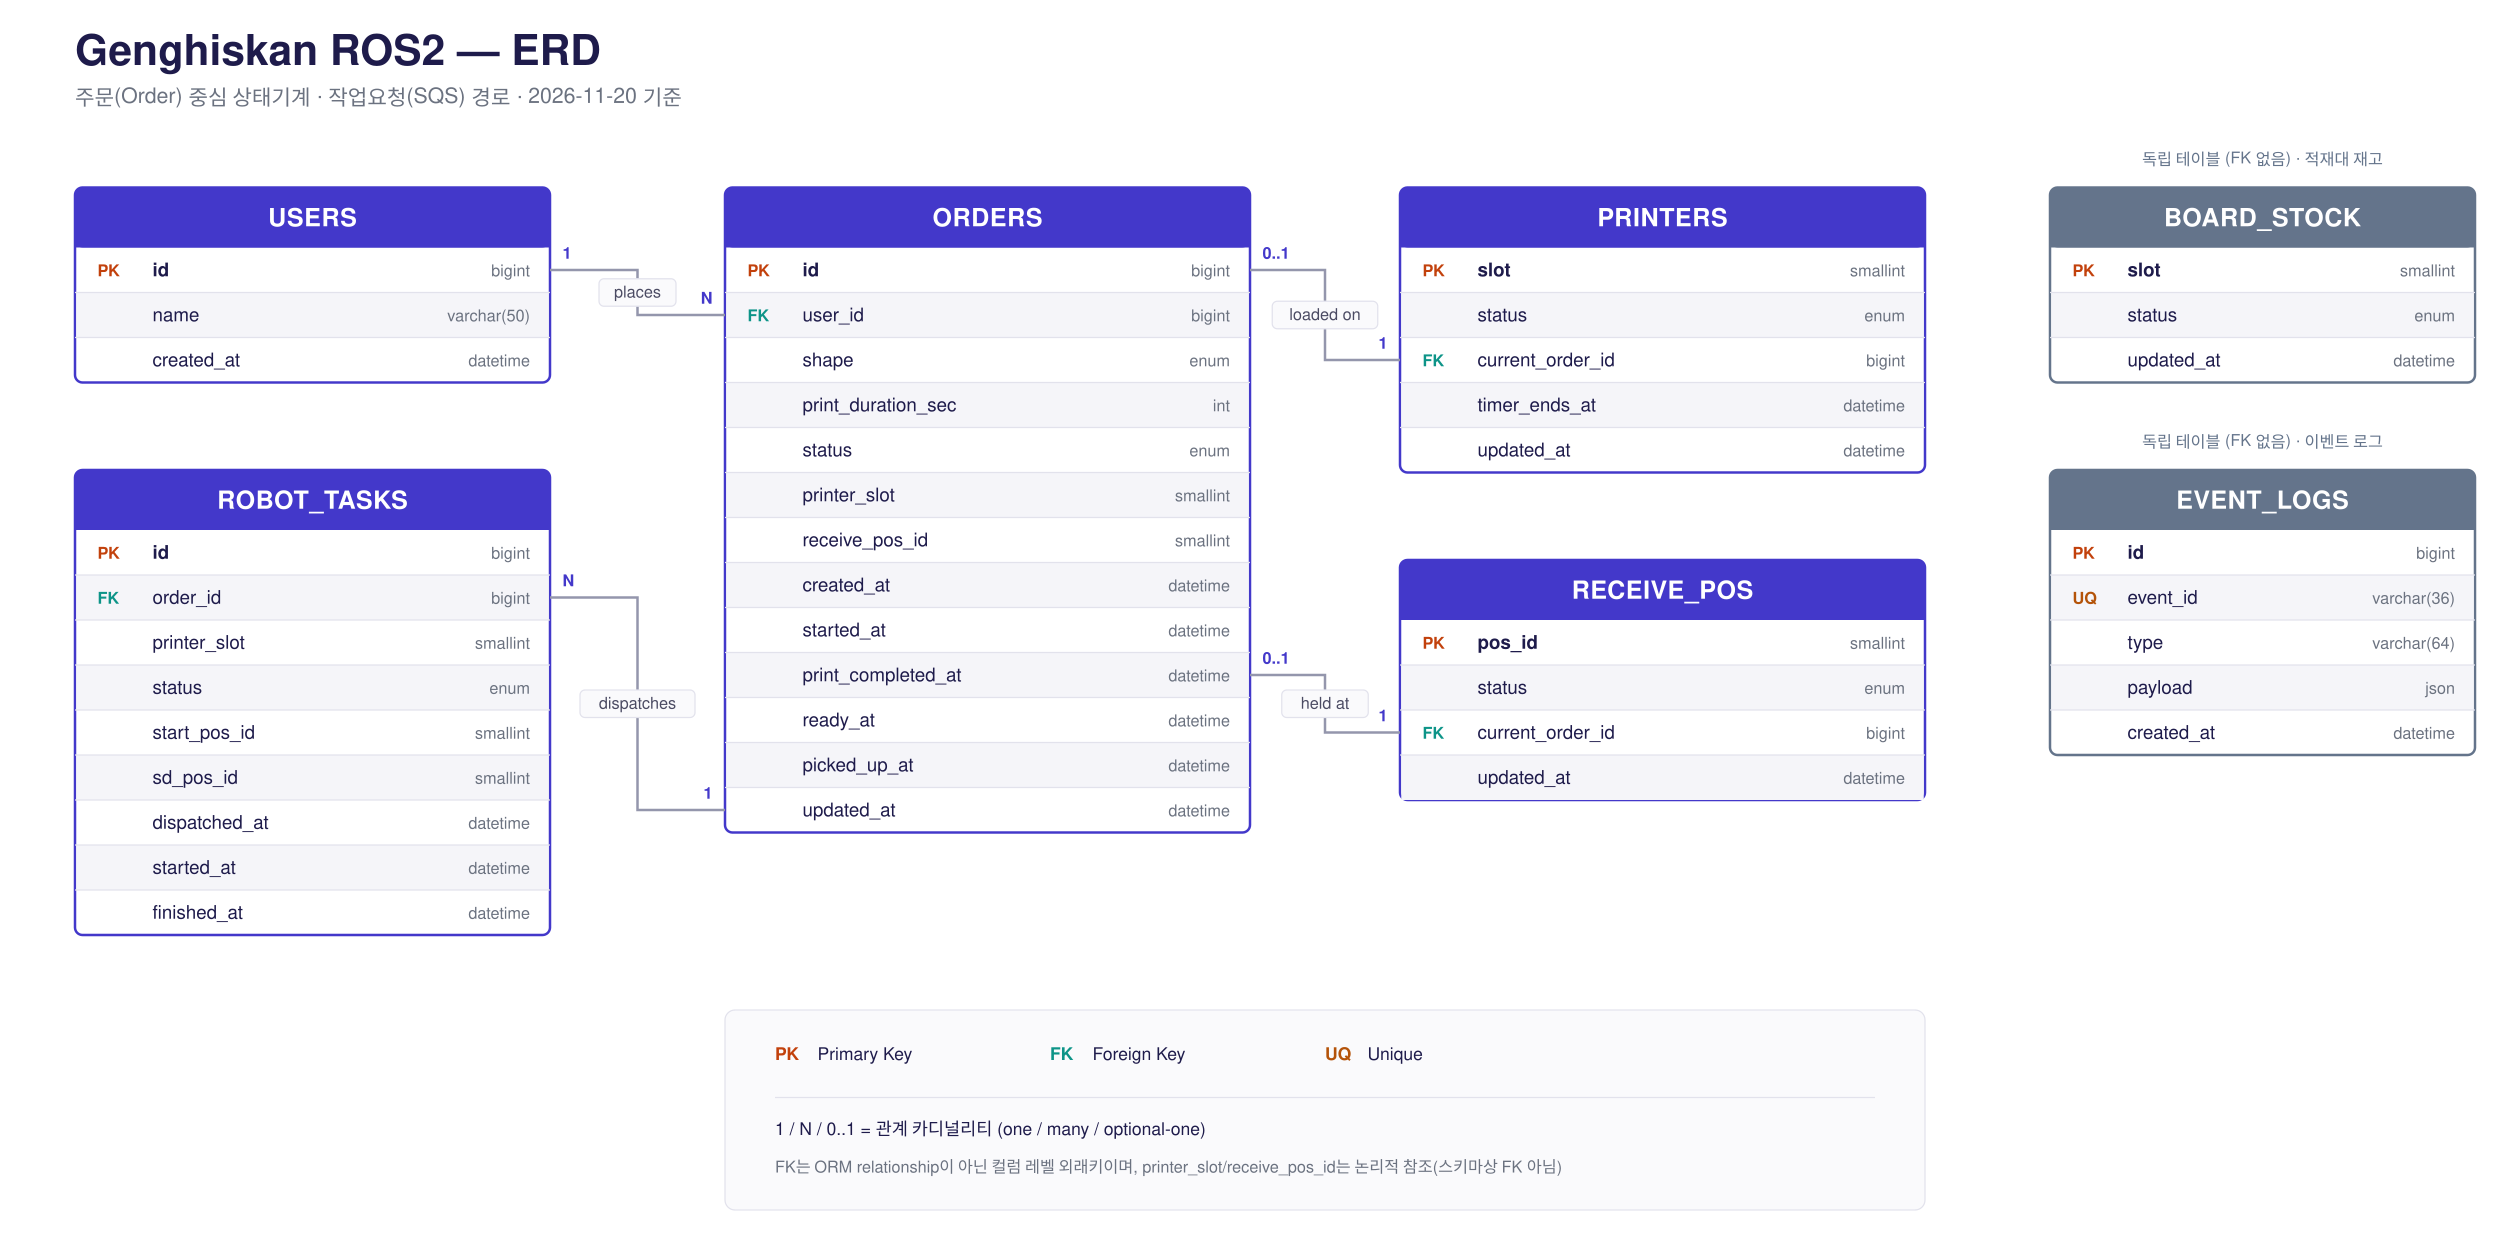
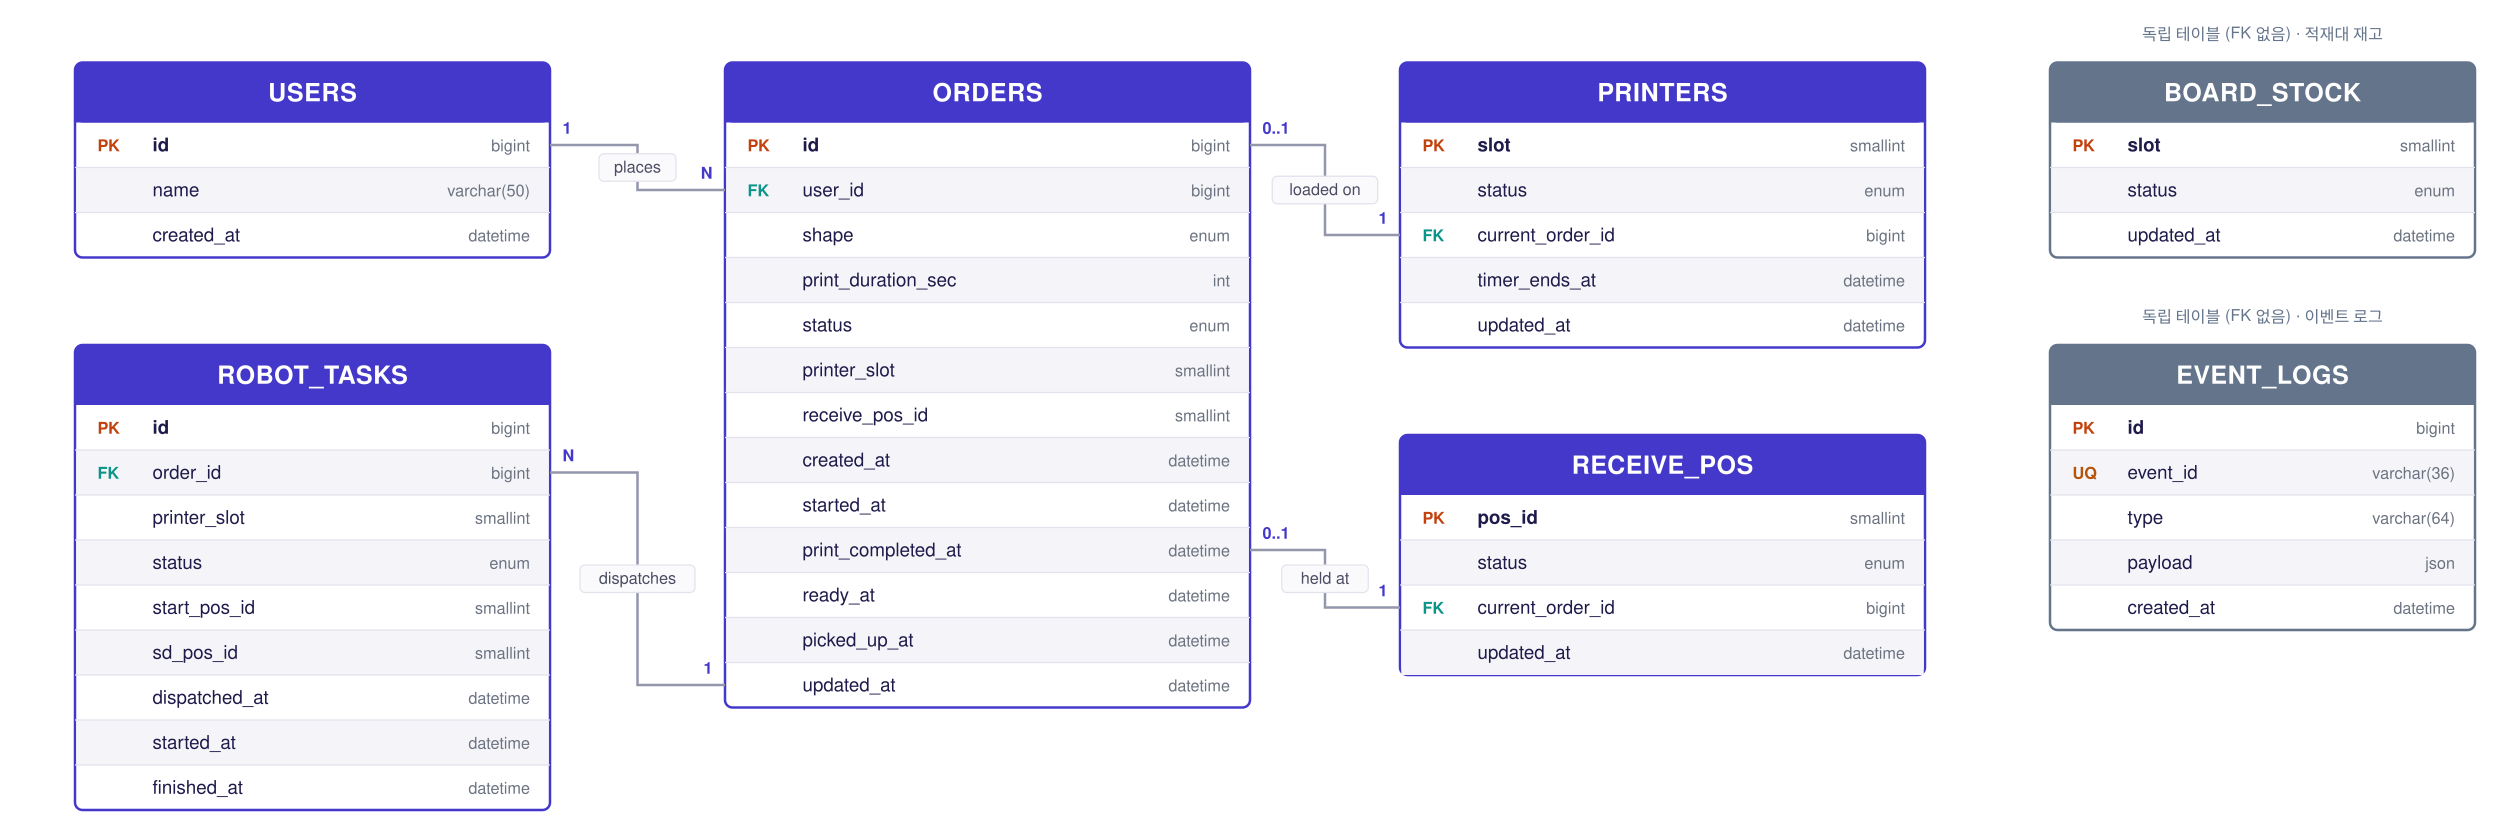
- <svg xmlns="http://www.w3.org/2000/svg" width="2000" height="1008" viewBox="0 0 2000 1008">
-   <rect width="2000" height="1008" fill="white" />
-   <g font-family="'Apple SD Gothic Neo', Helvetica, Arial, sans-serif">
-     <text x="60" y="52" fill="#1E1B4B" font-size="34" font-weight="800">Genghiskan ROS2 — ERD</text>
-     <text x="60" y="84" fill="#6B7280" font-size="17">주문(Order) 중심 상태기계 · 작업요청(SQS) 경로 · 2026-11-20 기준</text>
-   </g>
+ <svg xmlns="http://www.w3.org/2000/svg" width="2000" height="668" viewBox="0 100 2000 668">
+   <rect x="0" y="100" width="2000" height="668" fill="white" />
  <g font-family="'Apple SD Gothic Neo', Helvetica, Arial, sans-serif">
    <rect x="60" y="150" width="380" height="156" rx="6" fill="white" stroke="#4338CA" stroke-width="2" />
    <rect x="60" y="150" width="380" height="48" rx="6" fill="#4338CA" />
    <rect x="60" y="192" width="380" height="6" fill="#4338CA" />
    <text x="250.0" y="181.0" fill="white" font-size="20" font-weight="700" text-anchor="middle" letter-spacing="0.5">USERS</text>
    <text x="78" y="221.0" fill="#C2410C" font-size="13" font-weight="700">PK</text>
    <text x="122" y="221.0" fill="#1E1B4B" font-size="15" font-weight="700">id</text>
    <text x="424" y="221.0" fill="#6B7280" font-size="13" text-anchor="end">bigint</text>
    <rect x="61" y="234" width="378" height="36" fill="#F5F5F9" />
    <line x1="60" y1="234" x2="440" y2="234" stroke="#E2E2EC" stroke-width="1" />
    <text x="122" y="257.0" fill="#1E1B4B" font-size="15" font-weight="400">name</text>
    <text x="424" y="257.0" fill="#6B7280" font-size="13" text-anchor="end">varchar(50)</text>
    <line x1="60" y1="270" x2="440" y2="270" stroke="#E2E2EC" stroke-width="1" />
    <text x="122" y="293.0" fill="#1E1B4B" font-size="15" font-weight="400">created_at</text>
    <text x="424" y="293.0" fill="#6B7280" font-size="13" text-anchor="end">datetime</text>
  </g>
  <g font-family="'Apple SD Gothic Neo', Helvetica, Arial, sans-serif">
    <rect x="580" y="150" width="420" height="516" rx="6" fill="white" stroke="#4338CA" stroke-width="2" />
    <rect x="580" y="150" width="420" height="48" rx="6" fill="#4338CA" />
    <rect x="580" y="192" width="420" height="6" fill="#4338CA" />
    <text x="790.0" y="181.0" fill="white" font-size="20" font-weight="700" text-anchor="middle" letter-spacing="0.5">ORDERS</text>
    <text x="598" y="221.0" fill="#C2410C" font-size="13" font-weight="700">PK</text>
    <text x="642" y="221.0" fill="#1E1B4B" font-size="15" font-weight="700">id</text>
    <text x="984" y="221.0" fill="#6B7280" font-size="13" text-anchor="end">bigint</text>
    <rect x="581" y="234" width="418" height="36" fill="#F5F5F9" />
    <line x1="580" y1="234" x2="1000" y2="234" stroke="#E2E2EC" stroke-width="1" />
    <text x="598" y="257.0" fill="#0D9488" font-size="13" font-weight="700">FK</text>
    <text x="642" y="257.0" fill="#1E1B4B" font-size="15" font-weight="400">user_id</text>
    <text x="984" y="257.0" fill="#6B7280" font-size="13" text-anchor="end">bigint</text>
    <line x1="580" y1="270" x2="1000" y2="270" stroke="#E2E2EC" stroke-width="1" />
    <text x="642" y="293.0" fill="#1E1B4B" font-size="15" font-weight="400">shape</text>
    <text x="984" y="293.0" fill="#6B7280" font-size="13" text-anchor="end">enum</text>
    <rect x="581" y="306" width="418" height="36" fill="#F5F5F9" />
    <line x1="580" y1="306" x2="1000" y2="306" stroke="#E2E2EC" stroke-width="1" />
    <text x="642" y="329.0" fill="#1E1B4B" font-size="15" font-weight="400">print_duration_sec</text>
    <text x="984" y="329.0" fill="#6B7280" font-size="13" text-anchor="end">int</text>
    <line x1="580" y1="342" x2="1000" y2="342" stroke="#E2E2EC" stroke-width="1" />
    <text x="642" y="365.0" fill="#1E1B4B" font-size="15" font-weight="400">status</text>
    <text x="984" y="365.0" fill="#6B7280" font-size="13" text-anchor="end">enum</text>
    <rect x="581" y="378" width="418" height="36" fill="#F5F5F9" />
    <line x1="580" y1="378" x2="1000" y2="378" stroke="#E2E2EC" stroke-width="1" />
    <text x="642" y="401.0" fill="#1E1B4B" font-size="15" font-weight="400">printer_slot</text>
    <text x="984" y="401.0" fill="#6B7280" font-size="13" text-anchor="end">smallint</text>
    <line x1="580" y1="414" x2="1000" y2="414" stroke="#E2E2EC" stroke-width="1" />
    <text x="642" y="437.0" fill="#1E1B4B" font-size="15" font-weight="400">receive_pos_id</text>
    <text x="984" y="437.0" fill="#6B7280" font-size="13" text-anchor="end">smallint</text>
    <rect x="581" y="450" width="418" height="36" fill="#F5F5F9" />
    <line x1="580" y1="450" x2="1000" y2="450" stroke="#E2E2EC" stroke-width="1" />
    <text x="642" y="473.0" fill="#1E1B4B" font-size="15" font-weight="400">created_at</text>
    <text x="984" y="473.0" fill="#6B7280" font-size="13" text-anchor="end">datetime</text>
    <line x1="580" y1="486" x2="1000" y2="486" stroke="#E2E2EC" stroke-width="1" />
    <text x="642" y="509.0" fill="#1E1B4B" font-size="15" font-weight="400">started_at</text>
    <text x="984" y="509.0" fill="#6B7280" font-size="13" text-anchor="end">datetime</text>
    <rect x="581" y="522" width="418" height="36" fill="#F5F5F9" />
    <line x1="580" y1="522" x2="1000" y2="522" stroke="#E2E2EC" stroke-width="1" />
    <text x="642" y="545.0" fill="#1E1B4B" font-size="15" font-weight="400">print_completed_at</text>
    <text x="984" y="545.0" fill="#6B7280" font-size="13" text-anchor="end">datetime</text>
    <line x1="580" y1="558" x2="1000" y2="558" stroke="#E2E2EC" stroke-width="1" />
    <text x="642" y="581.0" fill="#1E1B4B" font-size="15" font-weight="400">ready_at</text>
    <text x="984" y="581.0" fill="#6B7280" font-size="13" text-anchor="end">datetime</text>
    <rect x="581" y="594" width="418" height="36" fill="#F5F5F9" />
    <line x1="580" y1="594" x2="1000" y2="594" stroke="#E2E2EC" stroke-width="1" />
    <text x="642" y="617.0" fill="#1E1B4B" font-size="15" font-weight="400">picked_up_at</text>
    <text x="984" y="617.0" fill="#6B7280" font-size="13" text-anchor="end">datetime</text>
    <line x1="580" y1="630" x2="1000" y2="630" stroke="#E2E2EC" stroke-width="1" />
    <text x="642" y="653.0" fill="#1E1B4B" font-size="15" font-weight="400">updated_at</text>
    <text x="984" y="653.0" fill="#6B7280" font-size="13" text-anchor="end">datetime</text>
  </g>
  <g font-family="'Apple SD Gothic Neo', Helvetica, Arial, sans-serif">
    <rect x="1120" y="150" width="420" height="228" rx="6" fill="white" stroke="#4338CA" stroke-width="2" />
    <rect x="1120" y="150" width="420" height="48" rx="6" fill="#4338CA" />
    <rect x="1120" y="192" width="420" height="6" fill="#4338CA" />
    <text x="1330.0" y="181.0" fill="white" font-size="20" font-weight="700" text-anchor="middle" letter-spacing="0.5">PRINTERS</text>
    <text x="1138" y="221.0" fill="#C2410C" font-size="13" font-weight="700">PK</text>
    <text x="1182" y="221.0" fill="#1E1B4B" font-size="15" font-weight="700">slot</text>
    <text x="1524" y="221.0" fill="#6B7280" font-size="13" text-anchor="end">smallint</text>
    <rect x="1121" y="234" width="418" height="36" fill="#F5F5F9" />
    <line x1="1120" y1="234" x2="1540" y2="234" stroke="#E2E2EC" stroke-width="1" />
    <text x="1182" y="257.0" fill="#1E1B4B" font-size="15" font-weight="400">status</text>
    <text x="1524" y="257.0" fill="#6B7280" font-size="13" text-anchor="end">enum</text>
    <line x1="1120" y1="270" x2="1540" y2="270" stroke="#E2E2EC" stroke-width="1" />
    <text x="1138" y="293.0" fill="#0D9488" font-size="13" font-weight="700">FK</text>
    <text x="1182" y="293.0" fill="#1E1B4B" font-size="15" font-weight="400">current_order_id</text>
    <text x="1524" y="293.0" fill="#6B7280" font-size="13" text-anchor="end">bigint</text>
    <rect x="1121" y="306" width="418" height="36" fill="#F5F5F9" />
    <line x1="1120" y1="306" x2="1540" y2="306" stroke="#E2E2EC" stroke-width="1" />
    <text x="1182" y="329.0" fill="#1E1B4B" font-size="15" font-weight="400">timer_ends_at</text>
    <text x="1524" y="329.0" fill="#6B7280" font-size="13" text-anchor="end">datetime</text>
    <line x1="1120" y1="342" x2="1540" y2="342" stroke="#E2E2EC" stroke-width="1" />
    <text x="1182" y="365.0" fill="#1E1B4B" font-size="15" font-weight="400">updated_at</text>
    <text x="1524" y="365.0" fill="#6B7280" font-size="13" text-anchor="end">datetime</text>
  </g>
  <g font-family="'Apple SD Gothic Neo', Helvetica, Arial, sans-serif">
    <rect x="1640" y="150" width="340" height="156" rx="6" fill="white" stroke="#64748B" stroke-width="2" />
    <rect x="1640" y="150" width="340" height="48" rx="6" fill="#64748B" />
    <rect x="1640" y="192" width="340" height="6" fill="#64748B" />
    <text x="1810.0" y="181.0" fill="white" font-size="20" font-weight="700" text-anchor="middle" letter-spacing="0.5">BOARD_STOCK</text>
    <text x="1658" y="221.0" fill="#C2410C" font-size="13" font-weight="700">PK</text>
    <text x="1702" y="221.0" fill="#1E1B4B" font-size="15" font-weight="700">slot</text>
    <text x="1964" y="221.0" fill="#6B7280" font-size="13" text-anchor="end">smallint</text>
    <rect x="1641" y="234" width="338" height="36" fill="#F5F5F9" />
    <line x1="1640" y1="234" x2="1980" y2="234" stroke="#E2E2EC" stroke-width="1" />
    <text x="1702" y="257.0" fill="#1E1B4B" font-size="15" font-weight="400">status</text>
    <text x="1964" y="257.0" fill="#6B7280" font-size="13" text-anchor="end">enum</text>
    <line x1="1640" y1="270" x2="1980" y2="270" stroke="#E2E2EC" stroke-width="1" />
    <text x="1702" y="293.0" fill="#1E1B4B" font-size="15" font-weight="400">updated_at</text>
    <text x="1964" y="293.0" fill="#6B7280" font-size="13" text-anchor="end">datetime</text>
  </g>
  <g font-family="'Apple SD Gothic Neo', Helvetica, Arial, sans-serif">
    <rect x="60" y="376" width="380" height="372" rx="6" fill="white" stroke="#4338CA" stroke-width="2" />
    <rect x="60" y="376" width="380" height="48" rx="6" fill="#4338CA" />
    <rect x="60" y="418" width="380" height="6" fill="#4338CA" />
    <text x="250.0" y="407.0" fill="white" font-size="20" font-weight="700" text-anchor="middle" letter-spacing="0.5">ROBOT_TASKS</text>
    <text x="78" y="447.0" fill="#C2410C" font-size="13" font-weight="700">PK</text>
    <text x="122" y="447.0" fill="#1E1B4B" font-size="15" font-weight="700">id</text>
    <text x="424" y="447.0" fill="#6B7280" font-size="13" text-anchor="end">bigint</text>
    <rect x="61" y="460" width="378" height="36" fill="#F5F5F9" />
    <line x1="60" y1="460" x2="440" y2="460" stroke="#E2E2EC" stroke-width="1" />
    <text x="78" y="483.0" fill="#0D9488" font-size="13" font-weight="700">FK</text>
    <text x="122" y="483.0" fill="#1E1B4B" font-size="15" font-weight="400">order_id</text>
    <text x="424" y="483.0" fill="#6B7280" font-size="13" text-anchor="end">bigint</text>
    <line x1="60" y1="496" x2="440" y2="496" stroke="#E2E2EC" stroke-width="1" />
    <text x="122" y="519.0" fill="#1E1B4B" font-size="15" font-weight="400">printer_slot</text>
    <text x="424" y="519.0" fill="#6B7280" font-size="13" text-anchor="end">smallint</text>
    <rect x="61" y="532" width="378" height="36" fill="#F5F5F9" />
    <line x1="60" y1="532" x2="440" y2="532" stroke="#E2E2EC" stroke-width="1" />
    <text x="122" y="555.0" fill="#1E1B4B" font-size="15" font-weight="400">status</text>
    <text x="424" y="555.0" fill="#6B7280" font-size="13" text-anchor="end">enum</text>
    <line x1="60" y1="568" x2="440" y2="568" stroke="#E2E2EC" stroke-width="1" />
    <text x="122" y="591.0" fill="#1E1B4B" font-size="15" font-weight="400">start_pos_id</text>
    <text x="424" y="591.0" fill="#6B7280" font-size="13" text-anchor="end">smallint</text>
    <rect x="61" y="604" width="378" height="36" fill="#F5F5F9" />
    <line x1="60" y1="604" x2="440" y2="604" stroke="#E2E2EC" stroke-width="1" />
    <text x="122" y="627.0" fill="#1E1B4B" font-size="15" font-weight="400">sd_pos_id</text>
    <text x="424" y="627.0" fill="#6B7280" font-size="13" text-anchor="end">smallint</text>
    <line x1="60" y1="640" x2="440" y2="640" stroke="#E2E2EC" stroke-width="1" />
    <text x="122" y="663.0" fill="#1E1B4B" font-size="15" font-weight="400">dispatched_at</text>
    <text x="424" y="663.0" fill="#6B7280" font-size="13" text-anchor="end">datetime</text>
    <rect x="61" y="676" width="378" height="36" fill="#F5F5F9" />
    <line x1="60" y1="676" x2="440" y2="676" stroke="#E2E2EC" stroke-width="1" />
    <text x="122" y="699.0" fill="#1E1B4B" font-size="15" font-weight="400">started_at</text>
    <text x="424" y="699.0" fill="#6B7280" font-size="13" text-anchor="end">datetime</text>
    <line x1="60" y1="712" x2="440" y2="712" stroke="#E2E2EC" stroke-width="1" />
    <text x="122" y="735.0" fill="#1E1B4B" font-size="15" font-weight="400">finished_at</text>
    <text x="424" y="735.0" fill="#6B7280" font-size="13" text-anchor="end">datetime</text>
  </g>
  <g font-family="'Apple SD Gothic Neo', Helvetica, Arial, sans-serif">
    <rect x="1120" y="448" width="420" height="192" rx="6" fill="white" stroke="#4338CA" stroke-width="2" />
    <rect x="1120" y="448" width="420" height="48" rx="6" fill="#4338CA" />
    <rect x="1120" y="490" width="420" height="6" fill="#4338CA" />
    <text x="1330.0" y="479.0" fill="white" font-size="20" font-weight="700" text-anchor="middle" letter-spacing="0.5">RECEIVE_POS</text>
    <text x="1138" y="519.0" fill="#C2410C" font-size="13" font-weight="700">PK</text>
    <text x="1182" y="519.0" fill="#1E1B4B" font-size="15" font-weight="700">pos_id</text>
    <text x="1524" y="519.0" fill="#6B7280" font-size="13" text-anchor="end">smallint</text>
    <rect x="1121" y="532" width="418" height="36" fill="#F5F5F9" />
    <line x1="1120" y1="532" x2="1540" y2="532" stroke="#E2E2EC" stroke-width="1" />
    <text x="1182" y="555.0" fill="#1E1B4B" font-size="15" font-weight="400">status</text>
    <text x="1524" y="555.0" fill="#6B7280" font-size="13" text-anchor="end">enum</text>
    <line x1="1120" y1="568" x2="1540" y2="568" stroke="#E2E2EC" stroke-width="1" />
    <text x="1138" y="591.0" fill="#0D9488" font-size="13" font-weight="700">FK</text>
    <text x="1182" y="591.0" fill="#1E1B4B" font-size="15" font-weight="400">current_order_id</text>
    <text x="1524" y="591.0" fill="#6B7280" font-size="13" text-anchor="end">bigint</text>
    <rect x="1121" y="604" width="418" height="36" fill="#F5F5F9" />
    <line x1="1120" y1="604" x2="1540" y2="604" stroke="#E2E2EC" stroke-width="1" />
    <text x="1182" y="627.0" fill="#1E1B4B" font-size="15" font-weight="400">updated_at</text>
    <text x="1524" y="627.0" fill="#6B7280" font-size="13" text-anchor="end">datetime</text>
  </g>
  <g font-family="'Apple SD Gothic Neo', Helvetica, Arial, sans-serif">
    <rect x="1640" y="376" width="340" height="228" rx="6" fill="white" stroke="#64748B" stroke-width="2" />
    <rect x="1640" y="376" width="340" height="48" rx="6" fill="#64748B" />
    <rect x="1640" y="418" width="340" height="6" fill="#64748B" />
    <text x="1810.0" y="407.0" fill="white" font-size="20" font-weight="700" text-anchor="middle" letter-spacing="0.5">EVENT_LOGS</text>
    <text x="1658" y="447.0" fill="#C2410C" font-size="13" font-weight="700">PK</text>
    <text x="1702" y="447.0" fill="#1E1B4B" font-size="15" font-weight="700">id</text>
    <text x="1964" y="447.0" fill="#6B7280" font-size="13" text-anchor="end">bigint</text>
    <rect x="1641" y="460" width="338" height="36" fill="#F5F5F9" />
    <line x1="1640" y1="460" x2="1980" y2="460" stroke="#E2E2EC" stroke-width="1" />
    <text x="1658" y="483.0" fill="#B45309" font-size="13" font-weight="700">UQ</text>
    <text x="1702" y="483.0" fill="#1E1B4B" font-size="15" font-weight="400">event_id</text>
    <text x="1964" y="483.0" fill="#6B7280" font-size="13" text-anchor="end">varchar(36)</text>
    <line x1="1640" y1="496" x2="1980" y2="496" stroke="#E2E2EC" stroke-width="1" />
    <text x="1702" y="519.0" fill="#1E1B4B" font-size="15" font-weight="400">type</text>
    <text x="1964" y="519.0" fill="#6B7280" font-size="13" text-anchor="end">varchar(64)</text>
    <rect x="1641" y="532" width="338" height="36" fill="#F5F5F9" />
    <line x1="1640" y1="532" x2="1980" y2="532" stroke="#E2E2EC" stroke-width="1" />
    <text x="1702" y="555.0" fill="#1E1B4B" font-size="15" font-weight="400">payload</text>
    <text x="1964" y="555.0" fill="#6B7280" font-size="13" text-anchor="end">json</text>
    <line x1="1640" y1="568" x2="1980" y2="568" stroke="#E2E2EC" stroke-width="1" />
    <text x="1702" y="591.0" fill="#1E1B4B" font-size="15" font-weight="400">created_at</text>
    <text x="1964" y="591.0" fill="#6B7280" font-size="13" text-anchor="end">datetime</text>
  </g>
  <text x="1810.0" y="132" fill="#64748B" font-size="13" text-anchor="middle" font-family="'Apple SD Gothic Neo', Helvetica, Arial, sans-serif">독립 테이블 (FK 없음) · 적재대 재고</text>
  <text x="1810.0" y="358" fill="#64748B" font-size="13" text-anchor="middle" font-family="'Apple SD Gothic Neo', Helvetica, Arial, sans-serif">독립 테이블 (FK 없음) · 이벤트 로그</text>
  <path d="M 440 216.0 H 510.0 V 252.0 H 580" fill="none" stroke="#9496AC" stroke-width="2" />
  <text x="450" y="207.0" fill="#4338CA" font-size="13" font-weight="700" text-anchor="start" font-family="'Apple SD Gothic Neo', Helvetica, Arial, sans-serif">1</text>
  <text x="570" y="243.0" fill="#4338CA" font-size="13" font-weight="700" text-anchor="end" font-family="'Apple SD Gothic Neo', Helvetica, Arial, sans-serif">N</text>
  <rect x="479.2" y="223.0" width="61.6" height="22" rx="4" fill="#FAFAFC" stroke="#E2E2EC" />
  <text x="510.0" y="238.0" fill="#4B4B63" font-size="13" text-anchor="middle" font-family="'Apple SD Gothic Neo', Helvetica, Arial, sans-serif">places</text>
  <path d="M 1000 216.0 H 1060.0 V 288.0 H 1120" fill="none" stroke="#9496AC" stroke-width="2" />
  <text x="1010" y="207.0" fill="#4338CA" font-size="13" font-weight="700" text-anchor="start" font-family="'Apple SD Gothic Neo', Helvetica, Arial, sans-serif">0..1</text>
  <text x="1110" y="279.0" fill="#4338CA" font-size="13" font-weight="700" text-anchor="end" font-family="'Apple SD Gothic Neo', Helvetica, Arial, sans-serif">1</text>
  <rect x="1017.8" y="241.0" width="84.4" height="22" rx="4" fill="#FAFAFC" stroke="#E2E2EC" />
  <text x="1060.0" y="256.0" fill="#4B4B63" font-size="13" text-anchor="middle" font-family="'Apple SD Gothic Neo', Helvetica, Arial, sans-serif">loaded on</text>
  <path d="M 580 648.0 H 510.0 V 478.0 H 440" fill="none" stroke="#9496AC" stroke-width="2" />
  <text x="570" y="639.0" fill="#4338CA" font-size="13" font-weight="700" text-anchor="end" font-family="'Apple SD Gothic Neo', Helvetica, Arial, sans-serif">1</text>
  <text x="450" y="469.0" fill="#4338CA" font-size="13" font-weight="700" text-anchor="start" font-family="'Apple SD Gothic Neo', Helvetica, Arial, sans-serif">N</text>
  <rect x="464.0" y="552.0" width="92.0" height="22" rx="4" fill="#FAFAFC" stroke="#E2E2EC" />
  <text x="510.0" y="567.0" fill="#4B4B63" font-size="13" text-anchor="middle" font-family="'Apple SD Gothic Neo', Helvetica, Arial, sans-serif">dispatches</text>
  <path d="M 1000 540.0 H 1060.0 V 586.0 H 1120" fill="none" stroke="#9496AC" stroke-width="2" />
  <text x="1010" y="531.0" fill="#4338CA" font-size="13" font-weight="700" text-anchor="start" font-family="'Apple SD Gothic Neo', Helvetica, Arial, sans-serif">0..1</text>
  <text x="1110" y="577.0" fill="#4338CA" font-size="13" font-weight="700" text-anchor="end" font-family="'Apple SD Gothic Neo', Helvetica, Arial, sans-serif">1</text>
  <rect x="1025.4" y="552.0" width="69.2" height="22" rx="4" fill="#FAFAFC" stroke="#E2E2EC" />
  <text x="1060.0" y="567.0" fill="#4B4B63" font-size="13" text-anchor="middle" font-family="'Apple SD Gothic Neo', Helvetica, Arial, sans-serif">held at</text>
-   <rect x="580" y="808" width="960" height="160" rx="8" fill="#FAFAFC" stroke="#E2E2EC" />
-   <text x="620" y="848" fill="#C2410C" font-size="14" font-weight="700" font-family="'Apple SD Gothic Neo', Helvetica, Arial, sans-serif">PK</text>
-   <text x="654" y="848" fill="#1E1B4B" font-size="14" font-family="'Apple SD Gothic Neo', Helvetica, Arial, sans-serif">Primary Key</text>
-   <text x="840" y="848" fill="#0D9488" font-size="14" font-weight="700" font-family="'Apple SD Gothic Neo', Helvetica, Arial, sans-serif">FK</text>
-   <text x="874" y="848" fill="#1E1B4B" font-size="14" font-family="'Apple SD Gothic Neo', Helvetica, Arial, sans-serif">Foreign Key</text>
-   <text x="1060" y="848" fill="#B45309" font-size="14" font-weight="700" font-family="'Apple SD Gothic Neo', Helvetica, Arial, sans-serif">UQ</text>
-   <text x="1094" y="848" fill="#1E1B4B" font-size="14" font-family="'Apple SD Gothic Neo', Helvetica, Arial, sans-serif">Unique</text>
-   <line x1="620" y1="878" x2="1500" y2="878" stroke="#E2E2EC" />
-   <text x="620" y="908" fill="#1E1B4B" font-size="14" font-family="'Apple SD Gothic Neo', Helvetica, Arial, sans-serif">1 / N / 0..1 = 관계 카디널리티 (one / many / optional-one)</text>
-   <text x="620" y="938" fill="#6B7280" font-size="13" font-family="'Apple SD Gothic Neo', Helvetica, Arial, sans-serif">FK는 ORM relationship이 아닌 컬럼 레벨 외래키이며, printer_slot/receive_pos_id는 논리적 참조(스키마상 FK 아님)</text>
</svg>
